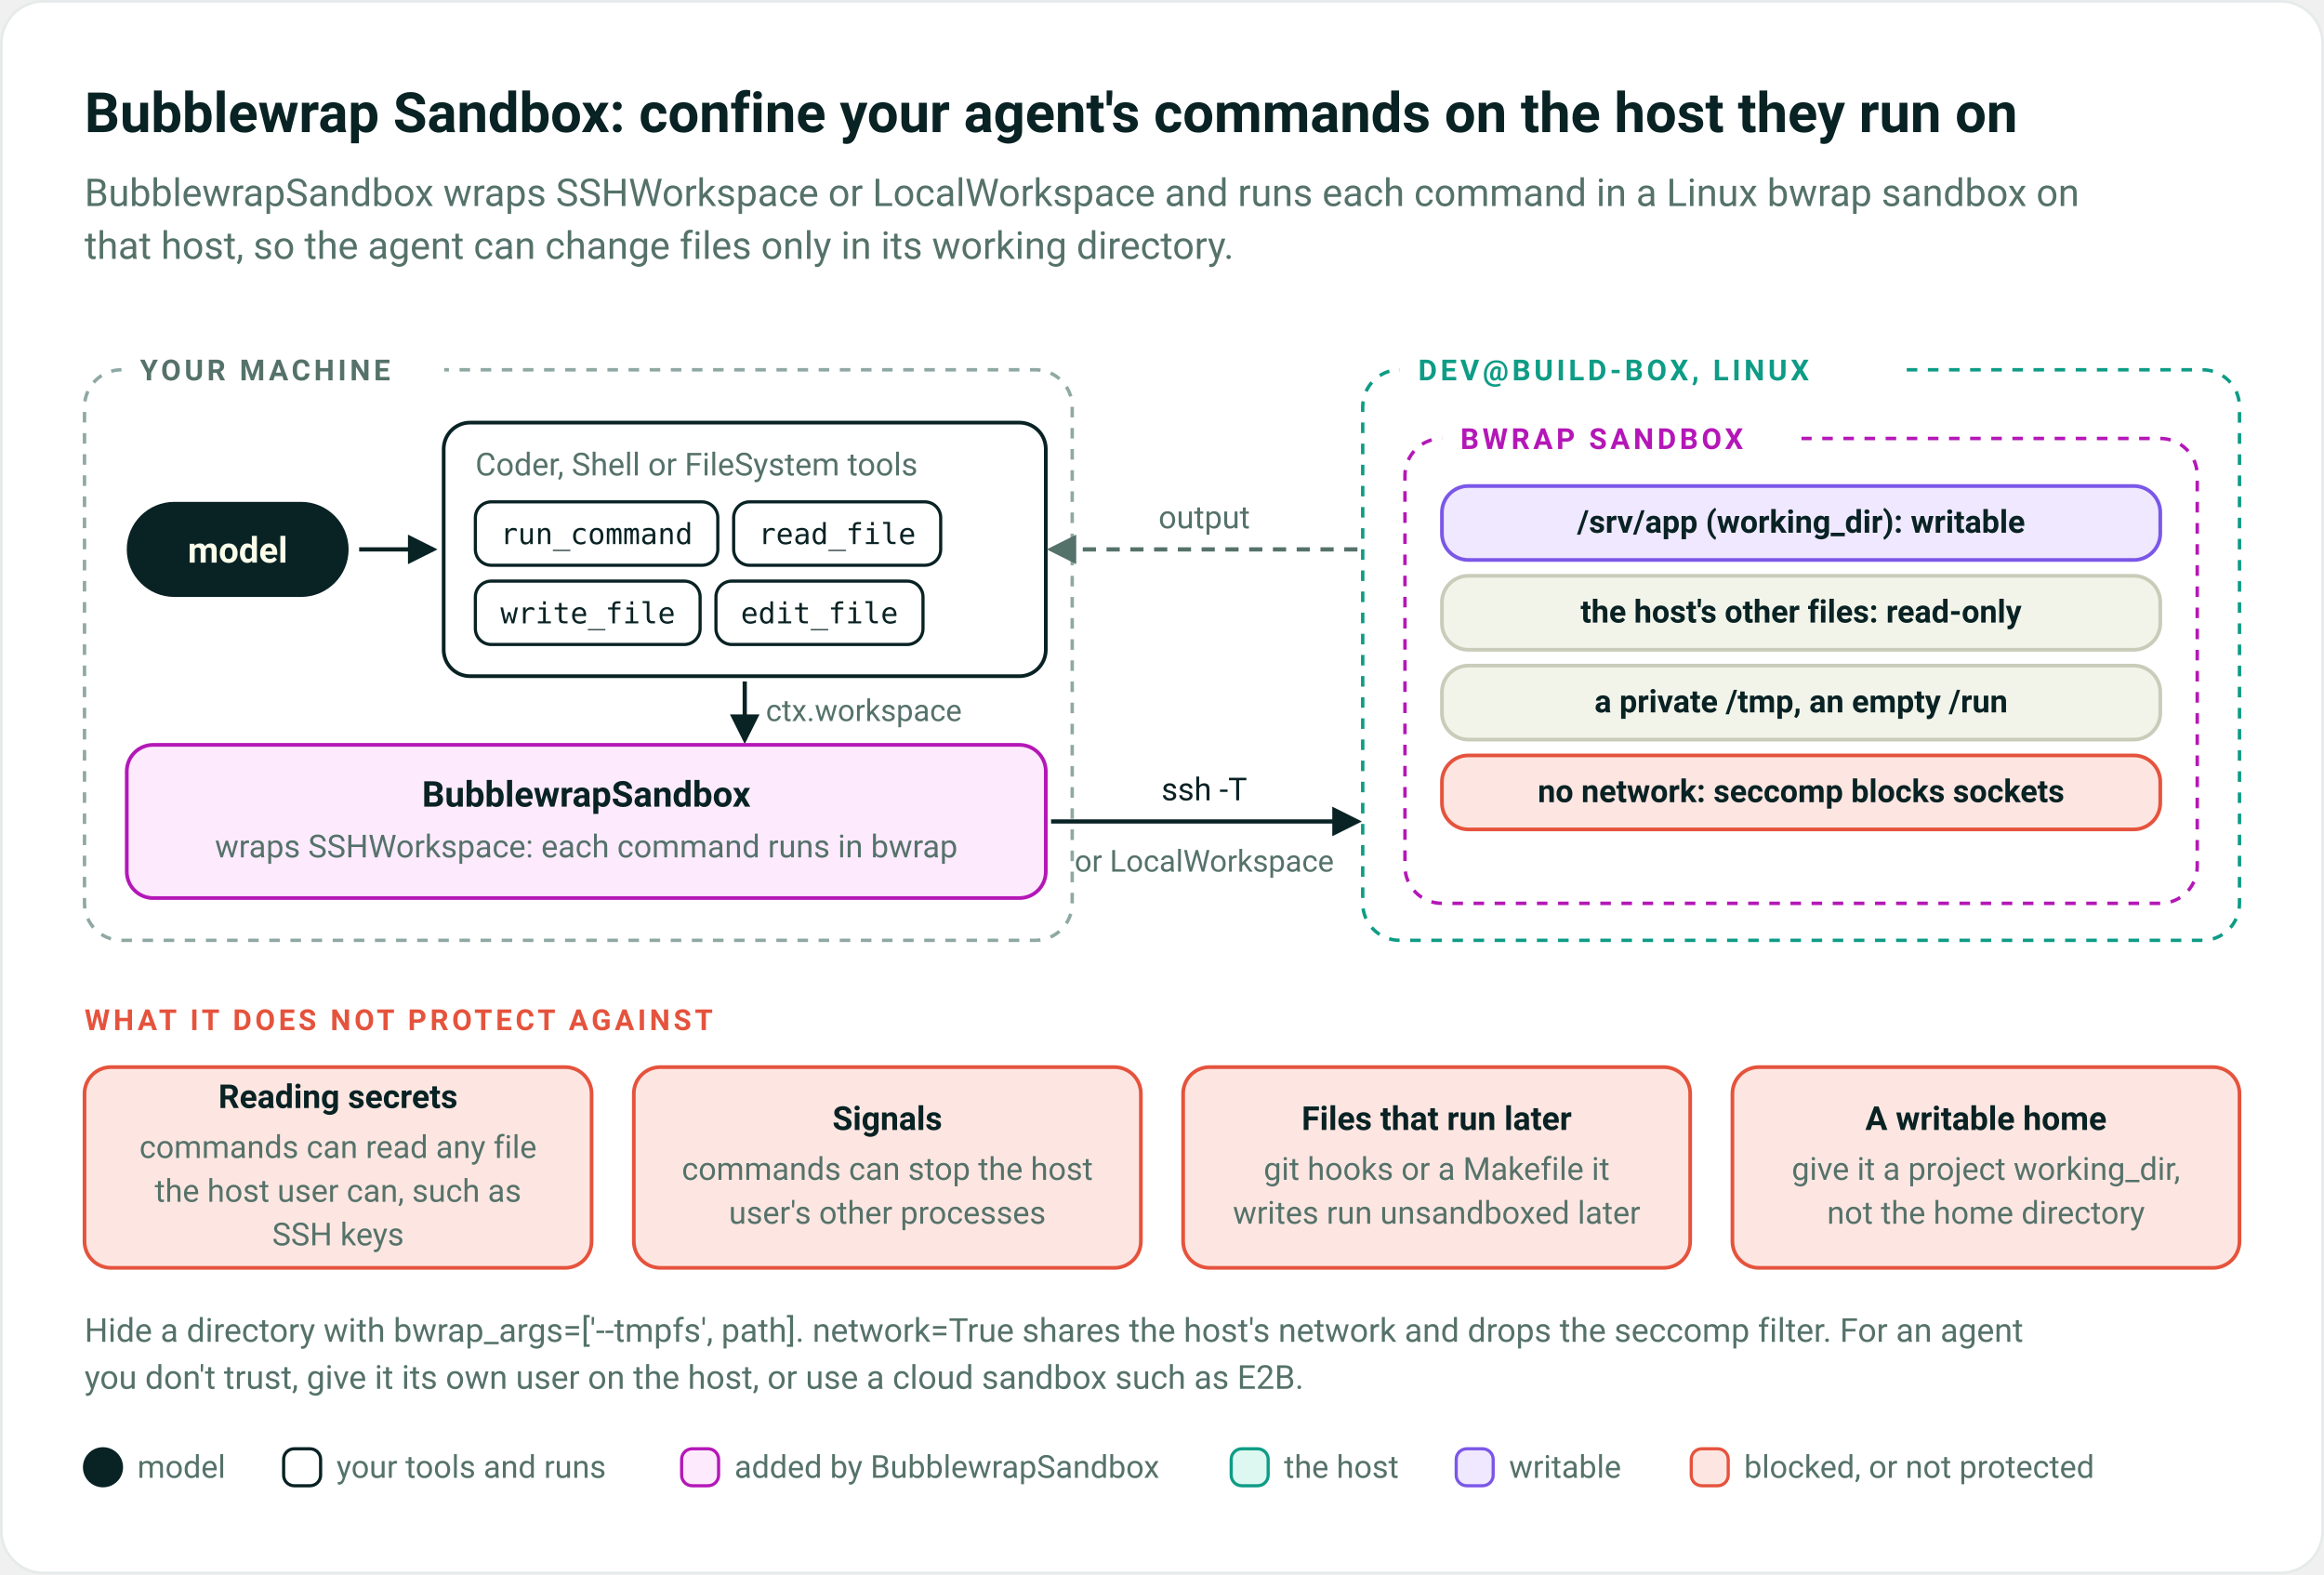
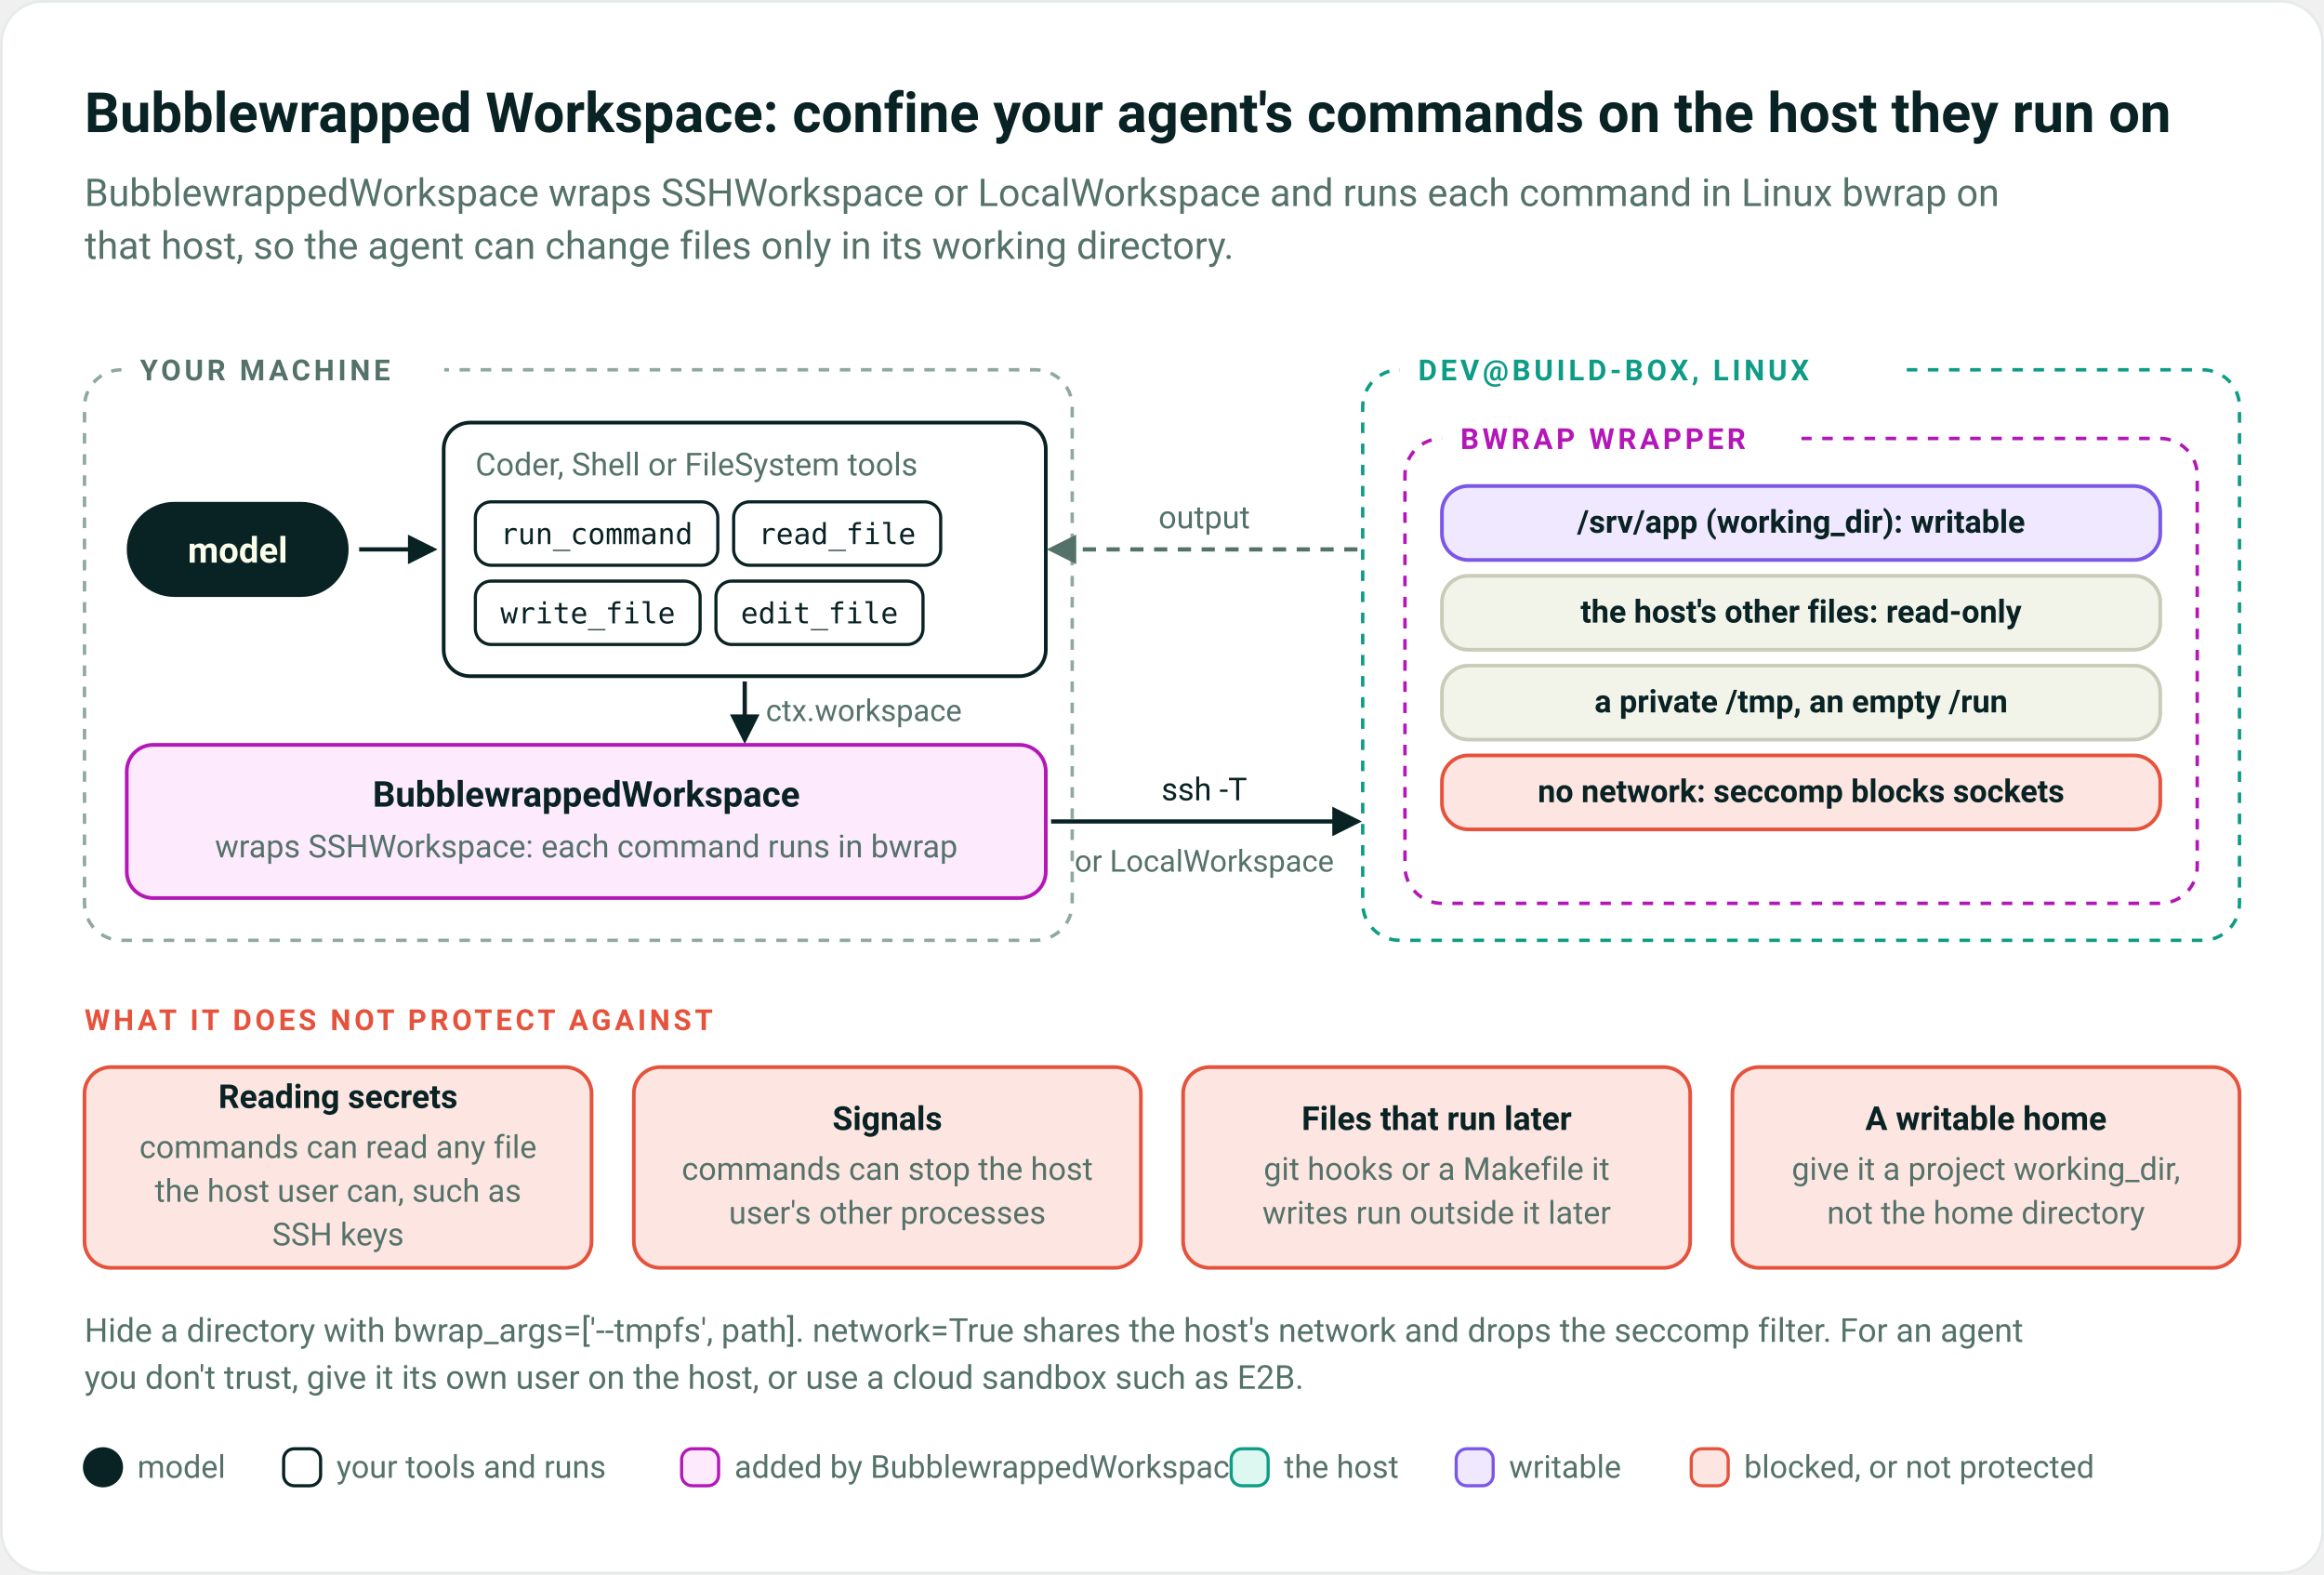
<svg xmlns="http://www.w3.org/2000/svg" width="880" height="596" viewBox="0 0 880 596" role="img" aria-labelledby="t d">
  <defs>
    <marker id="ai" viewBox="0 0 10 10" refX="8.5" refY="5" markerWidth="7" markerHeight="7" orient="auto-start-reverse">
      <path d="M0 0L10 5L0 10z" fill="#092224" />
    </marker>
    <marker id="am" viewBox="0 0 10 10" refX="8.5" refY="5" markerWidth="7" markerHeight="7" orient="auto-start-reverse">
      <path d="M0 0L10 5L0 10z" fill="#55726A" />
    </marker>
    <marker id="al" viewBox="0 0 10 10" refX="8.5" refY="5" markerWidth="7" markerHeight="7" orient="auto-start-reverse">
      <path d="M0 0L10 5L0 10z" fill="#B417B7" />
    </marker>
    <marker id="al2" viewBox="0 0 10 10" refX="8.5" refY="5" markerWidth="7" markerHeight="7" orient="auto-start-reverse">
      <path d="M0 0L10 5L0 10z" fill="#E520E9" />
    </marker>
    <marker id="ap" viewBox="0 0 10 10" refX="8.5" refY="5" markerWidth="7" markerHeight="7" orient="auto-start-reverse">
      <path d="M0 0L10 5L0 10z" fill="#7B57E8" />
    </marker>
    <marker id="aa" viewBox="0 0 10 10" refX="8.5" refY="5" markerWidth="7" markerHeight="7" orient="auto-start-reverse">
      <path d="M0 0L10 5L0 10z" fill="#0E9C86" />
    </marker>
    <marker id="ac" viewBox="0 0 10 10" refX="8.5" refY="5" markerWidth="7" markerHeight="7" orient="auto-start-reverse">
      <path d="M0 0L10 5L0 10z" fill="#E5533D" />
    </marker>
    <marker id="af" viewBox="0 0 10 10" refX="8.5" refY="5" markerWidth="7" markerHeight="7" orient="auto-start-reverse">
      <path d="M0 0L10 5L0 10z" fill="#8FA8A3" />
    </marker>
    <marker id="ao" viewBox="0 0 10 10" refX="8.5" refY="5" markerWidth="7" markerHeight="7" orient="auto-start-reverse">
      <path d="M0 0L10 5L0 10z" fill="#97998B" />
    </marker>
  </defs>
  <rect x="0.5" y="0.5" width="879" height="595" rx="16" fill="#FFFFFF" stroke="#E6EAEA" />
-   <text x="32" y="50" font-size="21" fill="#092224" text-anchor="start" font-weight="700" font-family="ui-sans-serif, system-ui, -apple-system, 'Segoe UI', Roboto, Helvetica, Arial, sans-serif">Bubblewrap Sandbox: confine your agent's commands on the host they run on</text>
-   <text x="32" y="78" font-size="14.5" fill="#55726A" text-anchor="start" font-weight="400" font-family="ui-sans-serif, system-ui, -apple-system, 'Segoe UI', Roboto, Helvetica, Arial, sans-serif">BubblewrapSandbox wraps SSHWorkspace or LocalWorkspace and runs each command in a Linux bwrap sandbox on</text>
+   <text x="32" y="50" font-size="21" fill="#092224" text-anchor="start" font-weight="700" font-family="ui-sans-serif, system-ui, -apple-system, 'Segoe UI', Roboto, Helvetica, Arial, sans-serif">Bubblewrapped Workspace: confine your agent's commands on the host they run on</text>
+   <text x="32" y="78" font-size="14.5" fill="#55726A" text-anchor="start" font-weight="400" font-family="ui-sans-serif, system-ui, -apple-system, 'Segoe UI', Roboto, Helvetica, Arial, sans-serif">BubblewrappedWorkspace wraps SSHWorkspace or LocalWorkspace and runs each command in Linux bwrap on</text>
  <text x="32" y="98" font-size="14.5" fill="#55726A" text-anchor="start" font-weight="400" font-family="ui-sans-serif, system-ui, -apple-system, 'Segoe UI', Roboto, Helvetica, Arial, sans-serif">that host, so the agent can change files only in its working directory.</text>
  <rect x="32" y="140" width="374" height="216" rx="14" fill="none" stroke="#8FA8A3" stroke-width="1.3" stroke-dasharray="4 4" />
  <rect x="46" y="132" width="122.2" height="16" rx="4" fill="#FFFFFF" />
  <text letter-spacing="1.3" x="53" y="144" font-size="11" fill="#55726A" text-anchor="start" font-weight="700" font-family="ui-sans-serif, system-ui, -apple-system, 'Segoe UI', Roboto, Helvetica, Arial, sans-serif">YOUR MACHINE</text>
  <rect x="516" y="140" width="332" height="216" rx="14" fill="none" stroke="#0E9C86" stroke-width="1.3" stroke-dasharray="4 4" />
  <rect x="530" y="132" width="188.3" height="16" rx="4" fill="#FFFFFF" />
  <text letter-spacing="1.3" x="537" y="144" font-size="11" fill="#0E9C86" text-anchor="start" font-weight="700" font-family="ui-sans-serif, system-ui, -apple-system, 'Segoe UI', Roboto, Helvetica, Arial, sans-serif">DEV@BUILD-BOX, LINUX</text>
  <rect x="48" y="190" width="84" height="36" rx="18" fill="#092224" />
  <text x="90" y="213" font-size="13.5" fill="#FBFFEA" text-anchor="middle" font-weight="700" font-family="ui-sans-serif, system-ui, -apple-system, 'Segoe UI', Roboto, Helvetica, Arial, sans-serif">model</text>
  <line x1="136" y1="208" x2="164" y2="208" stroke="#092224" stroke-width="1.6" marker-end="url(#ai)" />
  <rect x="168" y="160" width="228" height="96" rx="10" fill="#FFFFFF" stroke="#092224" stroke-width="1.4" />
  <text x="180" y="180" font-size="12" fill="#55726A" text-anchor="start" font-weight="400" font-family="ui-sans-serif, system-ui, -apple-system, 'Segoe UI', Roboto, Helvetica, Arial, sans-serif">Coder, Shell or FileSystem tools</text>
  <rect x="180" y="190" width="91.8" height="24" rx="6" fill="#FFFFFF" stroke="#092224" stroke-width="1.2" />
  <text x="225.9" y="206" font-size="11" fill="#092224" text-anchor="middle" font-weight="500" font-family="ui-monospace, 'SF Mono', Menlo, Consolas, monospace">run_command</text>
  <rect x="277.8" y="190" width="78.4" height="24" rx="6" fill="#FFFFFF" stroke="#092224" stroke-width="1.2" />
  <text x="317" y="206" font-size="11" fill="#092224" text-anchor="middle" font-weight="500" font-family="ui-monospace, 'SF Mono', Menlo, Consolas, monospace">read_file</text>
  <rect x="180" y="220" width="85.1" height="24" rx="6" fill="#FFFFFF" stroke="#092224" stroke-width="1.2" />
  <text x="222.6" y="236" font-size="11" fill="#092224" text-anchor="middle" font-weight="500" font-family="ui-monospace, 'SF Mono', Menlo, Consolas, monospace">write_file</text>
  <rect x="271.1" y="220" width="78.4" height="24" rx="6" fill="#FFFFFF" stroke="#092224" stroke-width="1.2" />
  <text x="310.3" y="236" font-size="11" fill="#092224" text-anchor="middle" font-weight="500" font-family="ui-monospace, 'SF Mono', Menlo, Consolas, monospace">edit_file</text>
  <line x1="282" y1="258" x2="282" y2="280" stroke="#092224" stroke-width="1.6" marker-end="url(#ai)" />
  <text x="290" y="273" font-size="11.5" fill="#55726A" text-anchor="start" font-weight="400" font-family="ui-sans-serif, system-ui, -apple-system, 'Segoe UI', Roboto, Helvetica, Arial, sans-serif">ctx.workspace</text>
  <rect x="48" y="282" width="348" height="58" rx="10" fill="#FDEAFD" stroke="#B417B7" stroke-width="1.4" />
-   <text x="222" y="305.4" font-size="13.5" fill="#092224" text-anchor="middle" font-weight="600" font-family="ui-sans-serif, system-ui, -apple-system, 'Segoe UI', Roboto, Helvetica, Arial, sans-serif">BubblewrapSandbox</text>
+   <text x="222" y="305.4" font-size="13.5" fill="#092224" text-anchor="middle" font-weight="600" font-family="ui-sans-serif, system-ui, -apple-system, 'Segoe UI', Roboto, Helvetica, Arial, sans-serif">BubblewrappedWorkspace</text>
  <text x="222" y="324.6" font-size="12" fill="#55726A" text-anchor="middle" font-weight="400" font-family="ui-sans-serif, system-ui, -apple-system, 'Segoe UI', Roboto, Helvetica, Arial, sans-serif">wraps SSHWorkspace: each command runs in bwrap</text>
  <line x1="398" y1="311" x2="514" y2="311" stroke="#092224" stroke-width="1.6" marker-end="url(#ai)" />
  <text x="456" y="303" font-size="12" fill="#092224" text-anchor="middle" font-weight="400" font-family="ui-sans-serif, system-ui, -apple-system, 'Segoe UI', Roboto, Helvetica, Arial, sans-serif">ssh -T</text>
  <text x="456" y="330" font-size="11.5" fill="#55726A" text-anchor="middle" font-weight="400" font-family="ui-sans-serif, system-ui, -apple-system, 'Segoe UI', Roboto, Helvetica, Arial, sans-serif">or LocalWorkspace</text>
  <line x1="514" y1="208" x2="398" y2="208" stroke="#55726A" stroke-width="1.6" stroke-dasharray="5 4" marker-end="url(#am)" />
  <text x="456" y="200" font-size="12" fill="#55726A" text-anchor="middle" font-weight="400" font-family="ui-sans-serif, system-ui, -apple-system, 'Segoe UI', Roboto, Helvetica, Arial, sans-serif">output</text>
  <rect x="532" y="166" width="300" height="176" rx="14" fill="none" stroke="#B417B7" stroke-width="1.3" stroke-dasharray="4 4" />
  <rect x="546" y="158" width="136.1" height="16" rx="4" fill="#FFFFFF" />
-   <text letter-spacing="1.3" x="553" y="170" font-size="11" fill="#B417B7" text-anchor="start" font-weight="700" font-family="ui-sans-serif, system-ui, -apple-system, 'Segoe UI', Roboto, Helvetica, Arial, sans-serif">BWRAP SANDBOX</text>
+   <text letter-spacing="1.3" x="553" y="170" font-size="11" fill="#B417B7" text-anchor="start" font-weight="700" font-family="ui-sans-serif, system-ui, -apple-system, 'Segoe UI', Roboto, Helvetica, Arial, sans-serif">BWRAP WRAPPER</text>
  <rect x="546" y="184" width="272" height="28" rx="10" fill="#EFE8FF" stroke="#7B57E8" stroke-width="1.4" />
  <text x="682" y="201.7" font-size="12" fill="#092224" text-anchor="middle" font-weight="600" font-family="ui-sans-serif, system-ui, -apple-system, 'Segoe UI', Roboto, Helvetica, Arial, sans-serif">/srv/app (working_dir): writable</text>
  <rect x="546" y="218" width="272" height="28" rx="10" fill="#F2F4EA" stroke="#C8CCB9" stroke-width="1.4" />
  <text x="682" y="235.7" font-size="12" fill="#092224" text-anchor="middle" font-weight="600" font-family="ui-sans-serif, system-ui, -apple-system, 'Segoe UI', Roboto, Helvetica, Arial, sans-serif">the host's other files: read-only</text>
  <rect x="546" y="252" width="272" height="28" rx="10" fill="#F2F4EA" stroke="#C8CCB9" stroke-width="1.4" />
  <text x="682" y="269.7" font-size="12" fill="#092224" text-anchor="middle" font-weight="600" font-family="ui-sans-serif, system-ui, -apple-system, 'Segoe UI', Roboto, Helvetica, Arial, sans-serif">a private /tmp, an empty /run</text>
  <rect x="546" y="286" width="272" height="28" rx="10" fill="#FDE6E1" stroke="#E5533D" stroke-width="1.4" />
  <text x="682" y="303.7" font-size="12" fill="#092224" text-anchor="middle" font-weight="600" font-family="ui-sans-serif, system-ui, -apple-system, 'Segoe UI', Roboto, Helvetica, Arial, sans-serif">no network: seccomp blocks sockets</text>
  <text letter-spacing="1.3" x="32" y="390" font-size="11" fill="#E5533D" text-anchor="start" font-weight="700" font-family="ui-sans-serif, system-ui, -apple-system, 'Segoe UI', Roboto, Helvetica, Arial, sans-serif">WHAT IT DOES NOT PROTECT AGAINST</text>
  <rect x="32" y="404" width="192" height="76" rx="10" fill="#FDE6E1" stroke="#E5533D" stroke-width="1.4" />
  <text x="128" y="419.5" font-size="12.5" fill="#092224" text-anchor="middle" font-weight="600" font-family="ui-sans-serif, system-ui, -apple-system, 'Segoe UI', Roboto, Helvetica, Arial, sans-serif">Reading secrets</text>
  <text x="128" y="438.4" font-size="12" fill="#55726A" text-anchor="middle" font-weight="400" font-family="ui-sans-serif, system-ui, -apple-system, 'Segoe UI', Roboto, Helvetica, Arial, sans-serif">commands can read any file</text>
  <text x="128" y="455" font-size="12" fill="#55726A" text-anchor="middle" font-weight="400" font-family="ui-sans-serif, system-ui, -apple-system, 'Segoe UI', Roboto, Helvetica, Arial, sans-serif">the host user can, such as</text>
  <text x="128" y="471.5" font-size="12" fill="#55726A" text-anchor="middle" font-weight="400" font-family="ui-sans-serif, system-ui, -apple-system, 'Segoe UI', Roboto, Helvetica, Arial, sans-serif">SSH keys</text>
  <rect x="240" y="404" width="192" height="76" rx="10" fill="#FDE6E1" stroke="#E5533D" stroke-width="1.4" />
  <text x="336" y="427.8" font-size="12.5" fill="#092224" text-anchor="middle" font-weight="600" font-family="ui-sans-serif, system-ui, -apple-system, 'Segoe UI', Roboto, Helvetica, Arial, sans-serif">Signals</text>
  <text x="336" y="446.7" font-size="12" fill="#55726A" text-anchor="middle" font-weight="400" font-family="ui-sans-serif, system-ui, -apple-system, 'Segoe UI', Roboto, Helvetica, Arial, sans-serif">commands can stop the host</text>
  <text x="336" y="463.3" font-size="12" fill="#55726A" text-anchor="middle" font-weight="400" font-family="ui-sans-serif, system-ui, -apple-system, 'Segoe UI', Roboto, Helvetica, Arial, sans-serif">user's other processes</text>
  <rect x="448" y="404" width="192" height="76" rx="10" fill="#FDE6E1" stroke="#E5533D" stroke-width="1.4" />
  <text x="544" y="427.8" font-size="12.5" fill="#092224" text-anchor="middle" font-weight="600" font-family="ui-sans-serif, system-ui, -apple-system, 'Segoe UI', Roboto, Helvetica, Arial, sans-serif">Files that run later</text>
  <text x="544" y="446.7" font-size="12" fill="#55726A" text-anchor="middle" font-weight="400" font-family="ui-sans-serif, system-ui, -apple-system, 'Segoe UI', Roboto, Helvetica, Arial, sans-serif">git hooks or a Makefile it</text>
-   <text x="544" y="463.3" font-size="12" fill="#55726A" text-anchor="middle" font-weight="400" font-family="ui-sans-serif, system-ui, -apple-system, 'Segoe UI', Roboto, Helvetica, Arial, sans-serif">writes run unsandboxed later</text>
+   <text x="544" y="463.3" font-size="12" fill="#55726A" text-anchor="middle" font-weight="400" font-family="ui-sans-serif, system-ui, -apple-system, 'Segoe UI', Roboto, Helvetica, Arial, sans-serif">writes run outside it later</text>
  <rect x="656" y="404" width="192" height="76" rx="10" fill="#FDE6E1" stroke="#E5533D" stroke-width="1.4" />
  <text x="752" y="427.8" font-size="12.5" fill="#092224" text-anchor="middle" font-weight="600" font-family="ui-sans-serif, system-ui, -apple-system, 'Segoe UI', Roboto, Helvetica, Arial, sans-serif">A writable home</text>
  <text x="752" y="446.7" font-size="12" fill="#55726A" text-anchor="middle" font-weight="400" font-family="ui-sans-serif, system-ui, -apple-system, 'Segoe UI', Roboto, Helvetica, Arial, sans-serif">give it a project working_dir,</text>
  <text x="752" y="463.3" font-size="12" fill="#55726A" text-anchor="middle" font-weight="400" font-family="ui-sans-serif, system-ui, -apple-system, 'Segoe UI', Roboto, Helvetica, Arial, sans-serif">not the home directory</text>
  <text x="32" y="508" font-size="12.5" fill="#55726A" text-anchor="start" font-weight="400" font-family="ui-sans-serif, system-ui, -apple-system, 'Segoe UI', Roboto, Helvetica, Arial, sans-serif">Hide a directory with bwrap_args=['--tmpfs', path]. network=True shares the host's network and drops the seccomp filter. For an agent</text>
  <text x="32" y="525.8" font-size="12.5" fill="#55726A" text-anchor="start" font-weight="400" font-family="ui-sans-serif, system-ui, -apple-system, 'Segoe UI', Roboto, Helvetica, Arial, sans-serif">you don't trust, give it its own user on the host, or use a cloud sandbox such as E2B.</text>
  <rect x="32" y="548.5" width="14" height="14" rx="7" fill="#092224" stroke="#092224" stroke-width="1.2" />
  <text x="52" y="559.5" font-size="12" fill="#55726A" text-anchor="start" font-weight="400" font-family="ui-sans-serif, system-ui, -apple-system, 'Segoe UI', Roboto, Helvetica, Arial, sans-serif">model</text>
  <rect x="107.4" y="548.5" width="14" height="14" rx="4" fill="#FFFFFF" stroke="#092224" stroke-width="1.2" />
  <text x="127.4" y="559.5" font-size="12" fill="#55726A" text-anchor="start" font-weight="400" font-family="ui-sans-serif, system-ui, -apple-system, 'Segoe UI', Roboto, Helvetica, Arial, sans-serif">your tools and runs</text>
  <rect x="258.1" y="548.5" width="14" height="14" rx="4" fill="#FDEAFD" stroke="#B417B7" stroke-width="1.2" />
-   <text x="278.1" y="559.5" font-size="12" fill="#55726A" text-anchor="start" font-weight="400" font-family="ui-sans-serif, system-ui, -apple-system, 'Segoe UI', Roboto, Helvetica, Arial, sans-serif">added by BubblewrapSandbox</text>
+   <text x="278.1" y="559.5" font-size="12" fill="#55726A" text-anchor="start" font-weight="400" font-family="ui-sans-serif, system-ui, -apple-system, 'Segoe UI', Roboto, Helvetica, Arial, sans-serif">added by BubblewrappedWorkspace</text>
  <rect x="466.2" y="548.5" width="14" height="14" rx="4" fill="#DDF8F0" stroke="#0E9C86" stroke-width="1.2" />
  <text x="486.2" y="559.5" font-size="12" fill="#55726A" text-anchor="start" font-weight="400" font-family="ui-sans-serif, system-ui, -apple-system, 'Segoe UI', Roboto, Helvetica, Arial, sans-serif">the host</text>
  <rect x="551.4" y="548.5" width="14" height="14" rx="4" fill="#EFE8FF" stroke="#7B57E8" stroke-width="1.2" />
  <text x="571.4" y="559.5" font-size="12" fill="#55726A" text-anchor="start" font-weight="400" font-family="ui-sans-serif, system-ui, -apple-system, 'Segoe UI', Roboto, Helvetica, Arial, sans-serif">writable</text>
  <rect x="640.4" y="548.5" width="14" height="14" rx="4" fill="#FDE6E1" stroke="#E5533D" stroke-width="1.2" />
  <text x="660.4" y="559.5" font-size="12" fill="#55726A" text-anchor="start" font-weight="400" font-family="ui-sans-serif, system-ui, -apple-system, 'Segoe UI', Roboto, Helvetica, Arial, sans-serif">blocked, or not protected</text>
</svg>
